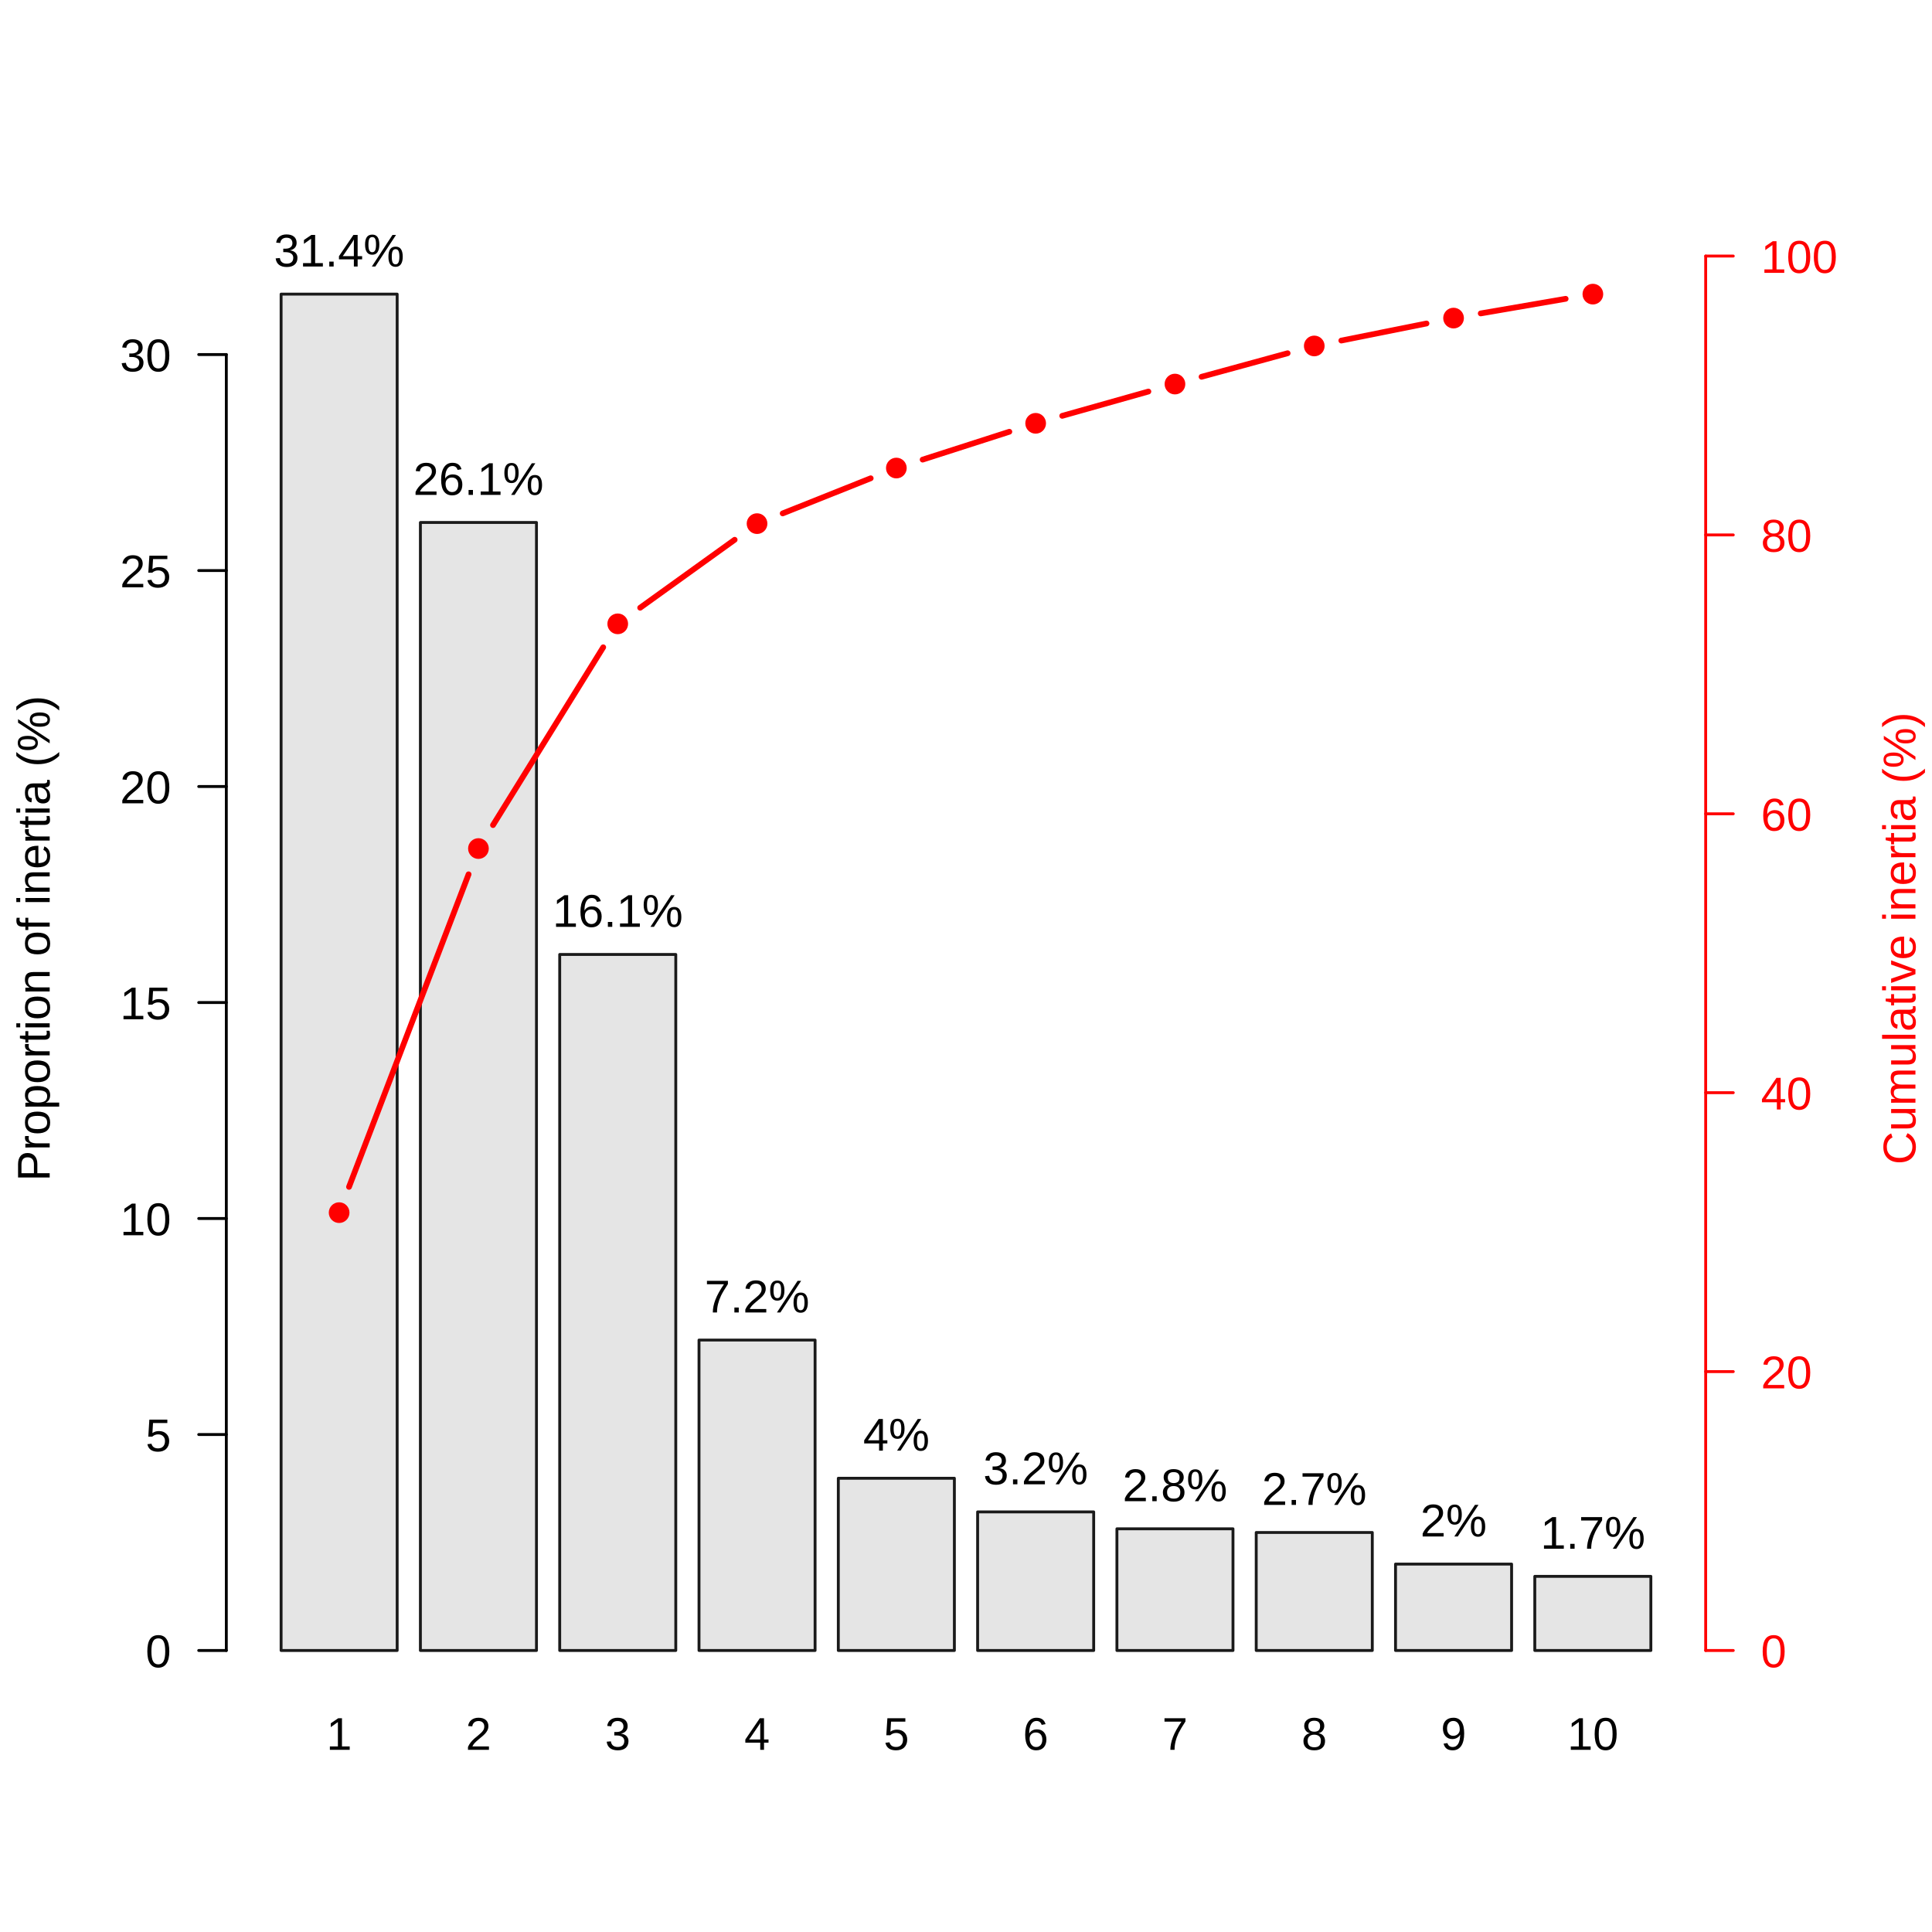
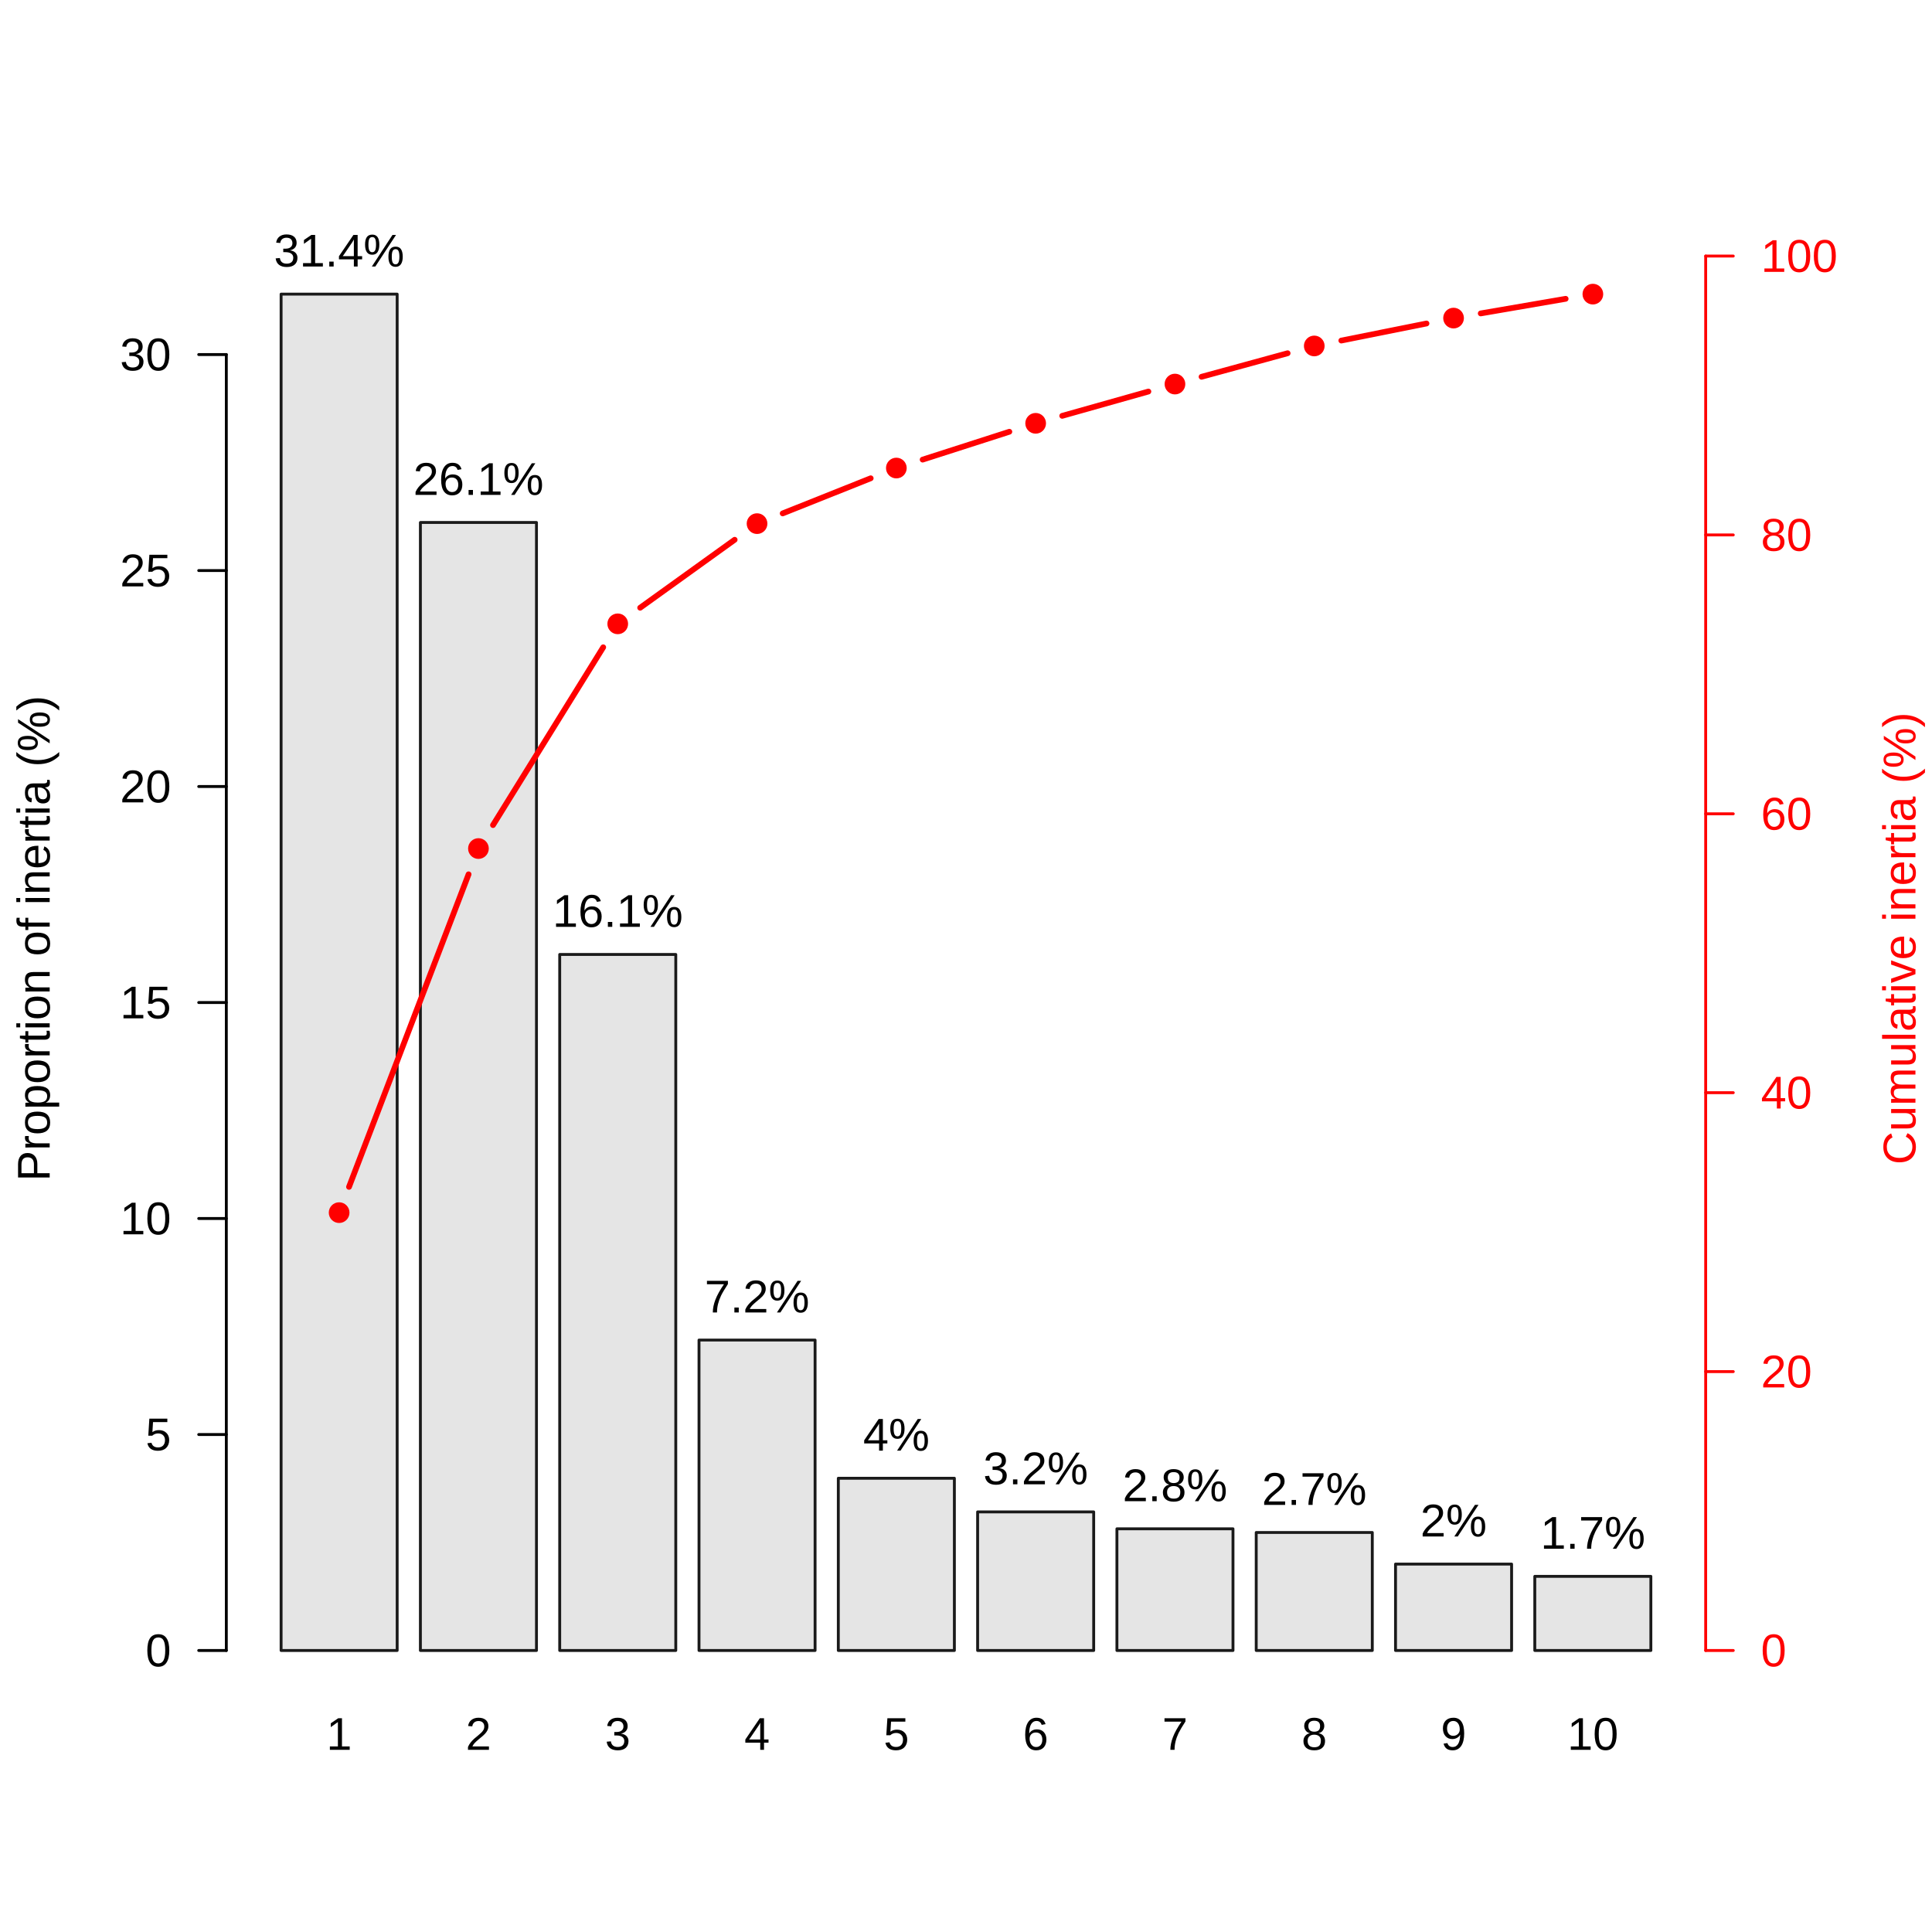
<svg xmlns="http://www.w3.org/2000/svg" class="svglite" width="504.00pt" height="504.00pt" viewBox="0 0 504.00 504.00">
  <defs>
    <style type="text/css">
    .svglite line, .svglite polyline, .svglite polygon, .svglite path, .svglite rect, .svglite circle {
      fill: none;
      stroke: #000000;
      stroke-linecap: round;
      stroke-linejoin: round;
      stroke-miterlimit: 10.00;
    }
    .svglite text {
      white-space: pre;
    }
  </style>
  </defs>
  <rect width="100%" height="100%" style="stroke: none; fill: #FFFFFF;" />
  <defs>
    <clipPath id="cpMC4wMHw1MDQuMDB8MC4wMHw1MDQuMDA=">
      <rect x="0.00" y="0.00" width="504.00" height="504.00" />
    </clipPath>
  </defs>
  <g clip-path="url(#cpMC4wMHw1MDQuMDB8MC4wMHw1MDQuMDA=)">
    <rect x="73.33" y="76.73" width="30.28" height="353.83" style="stroke-width: 0.75; stroke: #1A1A1A; fill: #E5E5E5;" />
    <rect x="109.67" y="136.30" width="30.28" height="294.26" style="stroke-width: 0.75; stroke: #1A1A1A; fill: #E5E5E5;" />
    <rect x="146.01" y="248.99" width="30.28" height="181.57" style="stroke-width: 0.75; stroke: #1A1A1A; fill: #E5E5E5;" />
    <rect x="182.35" y="349.58" width="30.28" height="80.98" style="stroke-width: 0.75; stroke: #1A1A1A; fill: #E5E5E5;" />
    <rect x="218.69" y="385.63" width="30.28" height="44.93" style="stroke-width: 0.75; stroke: #1A1A1A; fill: #E5E5E5;" />
    <rect x="255.03" y="394.41" width="30.28" height="36.15" style="stroke-width: 0.75; stroke: #1A1A1A; fill: #E5E5E5;" />
    <rect x="291.37" y="398.82" width="30.28" height="31.74" style="stroke-width: 0.75; stroke: #1A1A1A; fill: #E5E5E5;" />
    <rect x="327.71" y="399.78" width="30.28" height="30.78" style="stroke-width: 0.75; stroke: #1A1A1A; fill: #E5E5E5;" />
    <rect x="364.05" y="408.02" width="30.28" height="22.54" style="stroke-width: 0.75; stroke: #1A1A1A; fill: #E5E5E5;" />
    <rect x="400.38" y="411.22" width="30.28" height="19.34" style="stroke-width: 0.75; stroke: #1A1A1A; fill: #E5E5E5;" />
-     <text x="88.47" y="456.48" text-anchor="middle" style="font-size: 12.00px; font-family: &quot;Arial&quot;;" textLength="7.64px" lengthAdjust="spacingAndGlyphs">1</text>
-     <text x="124.81" y="456.48" text-anchor="middle" style="font-size: 12.00px; font-family: &quot;Arial&quot;;" textLength="7.64px" lengthAdjust="spacingAndGlyphs">2</text>
-     <text x="161.15" y="456.48" text-anchor="middle" style="font-size: 12.00px; font-family: &quot;Arial&quot;;" textLength="7.64px" lengthAdjust="spacingAndGlyphs">3</text>
-     <text x="197.49" y="456.48" text-anchor="middle" style="font-size: 12.00px; font-family: &quot;Arial&quot;;" textLength="7.64px" lengthAdjust="spacingAndGlyphs">4</text>
-     <text x="233.83" y="456.48" text-anchor="middle" style="font-size: 12.00px; font-family: &quot;Arial&quot;;" textLength="7.64px" lengthAdjust="spacingAndGlyphs">5</text>
-     <text x="270.17" y="456.48" text-anchor="middle" style="font-size: 12.00px; font-family: &quot;Arial&quot;;" textLength="7.64px" lengthAdjust="spacingAndGlyphs">6</text>
-     <text x="306.51" y="456.48" text-anchor="middle" style="font-size: 12.00px; font-family: &quot;Arial&quot;;" textLength="7.64px" lengthAdjust="spacingAndGlyphs">7</text>
-     <text x="342.85" y="456.48" text-anchor="middle" style="font-size: 12.00px; font-family: &quot;Arial&quot;;" textLength="7.64px" lengthAdjust="spacingAndGlyphs">8</text>
-     <text x="379.19" y="456.48" text-anchor="middle" style="font-size: 12.00px; font-family: &quot;Arial&quot;;" textLength="7.64px" lengthAdjust="spacingAndGlyphs">9</text>
-     <text x="415.53" y="456.48" text-anchor="middle" style="font-size: 12.00px; font-family: &quot;Arial&quot;;" textLength="15.28px" lengthAdjust="spacingAndGlyphs">10</text>
-     <text transform="translate(12.96,244.80) rotate(-90)" text-anchor="middle" style="font-size: 12.00px; font-family: &quot;Arial&quot;;" textLength="144.37px" lengthAdjust="spacingAndGlyphs">Proportion of inertia (%)</text>
+     <text x="88.47" y="456.48" text-anchor="middle" style="font-size: 12.00px; font-family: &quot;Liberation Sans&quot;;" textLength="6.67px" lengthAdjust="spacingAndGlyphs">1</text>
+     <text x="124.81" y="456.48" text-anchor="middle" style="font-size: 12.00px; font-family: &quot;Liberation Sans&quot;;" textLength="6.67px" lengthAdjust="spacingAndGlyphs">2</text>
+     <text x="161.15" y="456.48" text-anchor="middle" style="font-size: 12.00px; font-family: &quot;Liberation Sans&quot;;" textLength="6.67px" lengthAdjust="spacingAndGlyphs">3</text>
+     <text x="197.49" y="456.48" text-anchor="middle" style="font-size: 12.00px; font-family: &quot;Liberation Sans&quot;;" textLength="6.67px" lengthAdjust="spacingAndGlyphs">4</text>
+     <text x="233.83" y="456.48" text-anchor="middle" style="font-size: 12.00px; font-family: &quot;Liberation Sans&quot;;" textLength="6.67px" lengthAdjust="spacingAndGlyphs">5</text>
+     <text x="270.17" y="456.48" text-anchor="middle" style="font-size: 12.00px; font-family: &quot;Liberation Sans&quot;;" textLength="6.67px" lengthAdjust="spacingAndGlyphs">6</text>
+     <text x="306.51" y="456.48" text-anchor="middle" style="font-size: 12.00px; font-family: &quot;Liberation Sans&quot;;" textLength="6.67px" lengthAdjust="spacingAndGlyphs">7</text>
+     <text x="342.85" y="456.48" text-anchor="middle" style="font-size: 12.00px; font-family: &quot;Liberation Sans&quot;;" textLength="6.67px" lengthAdjust="spacingAndGlyphs">8</text>
+     <text x="379.19" y="456.48" text-anchor="middle" style="font-size: 12.00px; font-family: &quot;Liberation Sans&quot;;" textLength="6.67px" lengthAdjust="spacingAndGlyphs">9</text>
+     <text x="415.53" y="456.48" text-anchor="middle" style="font-size: 12.00px; font-family: &quot;Liberation Sans&quot;;" textLength="13.35px" lengthAdjust="spacingAndGlyphs">10</text>
+     <text transform="translate(12.96,244.80) rotate(-90)" text-anchor="middle" style="font-size: 12.00px; font-family: &quot;Liberation Sans&quot;;" textLength="126.72px" lengthAdjust="spacingAndGlyphs">Proportion of inertia (%)</text>
    <line x1="59.04" y1="430.56" x2="59.04" y2="92.49" style="stroke-width: 0.75;" />
    <line x1="59.04" y1="430.56" x2="51.84" y2="430.56" style="stroke-width: 0.75;" />
    <line x1="59.04" y1="374.22" x2="51.84" y2="374.22" style="stroke-width: 0.75;" />
    <line x1="59.04" y1="317.87" x2="51.84" y2="317.87" style="stroke-width: 0.75;" />
    <line x1="59.04" y1="261.53" x2="51.84" y2="261.53" style="stroke-width: 0.75;" />
    <line x1="59.04" y1="205.18" x2="51.84" y2="205.18" style="stroke-width: 0.75;" />
    <line x1="59.04" y1="148.84" x2="51.84" y2="148.84" style="stroke-width: 0.75;" />
    <line x1="59.04" y1="92.49" x2="51.84" y2="92.49" style="stroke-width: 0.75;" />
-     <text x="44.64" y="434.93" text-anchor="end" style="font-size: 12.00px; font-family: &quot;Arial&quot;;" textLength="7.64px" lengthAdjust="spacingAndGlyphs">0</text>
-     <text x="44.64" y="378.59" text-anchor="end" style="font-size: 12.00px; font-family: &quot;Arial&quot;;" textLength="7.64px" lengthAdjust="spacingAndGlyphs">5</text>
-     <text x="44.64" y="322.24" text-anchor="end" style="font-size: 12.00px; font-family: &quot;Arial&quot;;" textLength="15.28px" lengthAdjust="spacingAndGlyphs">10</text>
-     <text x="44.64" y="265.90" text-anchor="end" style="font-size: 12.00px; font-family: &quot;Arial&quot;;" textLength="15.28px" lengthAdjust="spacingAndGlyphs">15</text>
-     <text x="44.64" y="209.56" text-anchor="end" style="font-size: 12.00px; font-family: &quot;Arial&quot;;" textLength="15.28px" lengthAdjust="spacingAndGlyphs">20</text>
-     <text x="44.64" y="153.21" text-anchor="end" style="font-size: 12.00px; font-family: &quot;Arial&quot;;" textLength="15.28px" lengthAdjust="spacingAndGlyphs">25</text>
-     <text x="44.64" y="96.87" text-anchor="end" style="font-size: 12.00px; font-family: &quot;Arial&quot;;" textLength="15.28px" lengthAdjust="spacingAndGlyphs">30</text>
+     <text x="44.64" y="434.69" text-anchor="end" style="font-size: 12.00px; font-family: &quot;Liberation Sans&quot;;" textLength="6.67px" lengthAdjust="spacingAndGlyphs">0</text>
+     <text x="44.64" y="378.34" text-anchor="end" style="font-size: 12.00px; font-family: &quot;Liberation Sans&quot;;" textLength="6.67px" lengthAdjust="spacingAndGlyphs">5</text>
+     <text x="44.64" y="322.00" text-anchor="end" style="font-size: 12.00px; font-family: &quot;Liberation Sans&quot;;" textLength="13.35px" lengthAdjust="spacingAndGlyphs">10</text>
+     <text x="44.64" y="265.66" text-anchor="end" style="font-size: 12.00px; font-family: &quot;Liberation Sans&quot;;" textLength="13.35px" lengthAdjust="spacingAndGlyphs">15</text>
+     <text x="44.64" y="209.31" text-anchor="end" style="font-size: 12.00px; font-family: &quot;Liberation Sans&quot;;" textLength="13.35px" lengthAdjust="spacingAndGlyphs">20</text>
+     <text x="44.64" y="152.97" text-anchor="end" style="font-size: 12.00px; font-family: &quot;Liberation Sans&quot;;" textLength="13.35px" lengthAdjust="spacingAndGlyphs">25</text>
+     <text x="44.64" y="96.62" text-anchor="end" style="font-size: 12.00px; font-family: &quot;Liberation Sans&quot;;" textLength="13.35px" lengthAdjust="spacingAndGlyphs">30</text>
  </g>
  <defs>
    <clipPath id="cpNTkuMDR8NDQ0Ljk2fDU5LjA0fDQzMC41Ng==">
      <rect x="59.04" y="59.04" width="385.92" height="371.52" />
    </clipPath>
  </defs>
  <g clip-path="url(#cpNTkuMDR8NDQ0Ljk2fDU5LjA0fDQzMC41Ng==)">
-     <text x="88.47" y="69.53" text-anchor="middle" style="font-size: 12.00px; font-family: &quot;Arial&quot;;" textLength="38.14px" lengthAdjust="spacingAndGlyphs">31.4%</text>
-     <text x="124.81" y="129.10" text-anchor="middle" style="font-size: 12.00px; font-family: &quot;Arial&quot;;" textLength="38.14px" lengthAdjust="spacingAndGlyphs">26.1%</text>
-     <text x="161.15" y="241.79" text-anchor="middle" style="font-size: 12.00px; font-family: &quot;Arial&quot;;" textLength="38.14px" lengthAdjust="spacingAndGlyphs">16.1%</text>
-     <text x="197.49" y="342.38" text-anchor="middle" style="font-size: 12.00px; font-family: &quot;Arial&quot;;" textLength="30.50px" lengthAdjust="spacingAndGlyphs">7.2%</text>
-     <text x="233.83" y="378.43" text-anchor="middle" style="font-size: 12.00px; font-family: &quot;Arial&quot;;" textLength="19.04px" lengthAdjust="spacingAndGlyphs">4%</text>
-     <text x="270.17" y="387.21" text-anchor="middle" style="font-size: 12.00px; font-family: &quot;Arial&quot;;" textLength="30.50px" lengthAdjust="spacingAndGlyphs">3.2%</text>
-     <text x="306.51" y="391.62" text-anchor="middle" style="font-size: 12.00px; font-family: &quot;Arial&quot;;" textLength="30.50px" lengthAdjust="spacingAndGlyphs">2.8%</text>
-     <text x="342.85" y="392.58" text-anchor="middle" style="font-size: 12.00px; font-family: &quot;Arial&quot;;" textLength="30.50px" lengthAdjust="spacingAndGlyphs">2.7%</text>
-     <text x="379.19" y="400.82" text-anchor="middle" style="font-size: 12.00px; font-family: &quot;Arial&quot;;" textLength="19.04px" lengthAdjust="spacingAndGlyphs">2%</text>
-     <text x="415.53" y="404.02" text-anchor="middle" style="font-size: 12.00px; font-family: &quot;Arial&quot;;" textLength="30.50px" lengthAdjust="spacingAndGlyphs">1.7%</text>
+     <text x="88.47" y="69.53" text-anchor="middle" style="font-size: 12.00px; font-family: &quot;Liberation Sans&quot;;" textLength="34.03px" lengthAdjust="spacingAndGlyphs">31.4%</text>
+     <text x="124.81" y="129.10" text-anchor="middle" style="font-size: 12.00px; font-family: &quot;Liberation Sans&quot;;" textLength="34.03px" lengthAdjust="spacingAndGlyphs">26.1%</text>
+     <text x="161.15" y="241.79" text-anchor="middle" style="font-size: 12.00px; font-family: &quot;Liberation Sans&quot;;" textLength="34.03px" lengthAdjust="spacingAndGlyphs">16.1%</text>
+     <text x="197.49" y="342.38" text-anchor="middle" style="font-size: 12.00px; font-family: &quot;Liberation Sans&quot;;" textLength="27.35px" lengthAdjust="spacingAndGlyphs">7.2%</text>
+     <text x="233.83" y="378.43" text-anchor="middle" style="font-size: 12.00px; font-family: &quot;Liberation Sans&quot;;" textLength="17.34px" lengthAdjust="spacingAndGlyphs">4%</text>
+     <text x="270.17" y="387.21" text-anchor="middle" style="font-size: 12.00px; font-family: &quot;Liberation Sans&quot;;" textLength="27.35px" lengthAdjust="spacingAndGlyphs">3.2%</text>
+     <text x="306.51" y="391.62" text-anchor="middle" style="font-size: 12.00px; font-family: &quot;Liberation Sans&quot;;" textLength="27.35px" lengthAdjust="spacingAndGlyphs">2.8%</text>
+     <text x="342.85" y="392.58" text-anchor="middle" style="font-size: 12.00px; font-family: &quot;Liberation Sans&quot;;" textLength="27.35px" lengthAdjust="spacingAndGlyphs">2.7%</text>
+     <text x="379.19" y="400.82" text-anchor="middle" style="font-size: 12.00px; font-family: &quot;Liberation Sans&quot;;" textLength="17.34px" lengthAdjust="spacingAndGlyphs">2%</text>
+     <text x="415.53" y="404.02" text-anchor="middle" style="font-size: 12.00px; font-family: &quot;Liberation Sans&quot;;" textLength="27.35px" lengthAdjust="spacingAndGlyphs">1.7%</text>
    <line x1="91.05" y1="309.62" x2="122.24" y2="228.08" style="stroke-width: 1.50; stroke: #FF0000;" />
    <line x1="128.61" y1="215.24" x2="157.36" y2="168.86" style="stroke-width: 1.50; stroke: #FF0000;" />
    <line x1="167.00" y1="158.54" x2="191.65" y2="140.81" style="stroke-width: 1.50; stroke: #FF0000;" />
    <line x1="204.18" y1="133.93" x2="227.14" y2="124.77" style="stroke-width: 1.50; stroke: #FF0000;" />
    <line x1="240.69" y1="119.90" x2="263.31" y2="112.63" style="stroke-width: 1.50; stroke: #FF0000;" />
    <line x1="277.10" y1="108.48" x2="299.58" y2="102.14" style="stroke-width: 1.50; stroke: #FF0000;" />
    <line x1="313.45" y1="98.29" x2="335.90" y2="92.15" style="stroke-width: 1.50; stroke: #FF0000;" />
    <line x1="349.91" y1="88.84" x2="372.13" y2="84.39" style="stroke-width: 1.50; stroke: #FF0000;" />
    <line x1="386.28" y1="81.76" x2="408.43" y2="77.95" style="stroke-width: 1.50; stroke: #FF0000;" />
    <circle cx="88.47" cy="316.34" r="2.70" style="stroke-width: 1.50; stroke: none; fill: #FF0000;" />
    <circle cx="124.81" cy="221.36" r="2.70" style="stroke-width: 1.50; stroke: none; fill: #FF0000;" />
    <circle cx="161.15" cy="162.74" r="2.70" style="stroke-width: 1.50; stroke: none; fill: #FF0000;" />
    <circle cx="197.49" cy="136.60" r="2.70" style="stroke-width: 1.50; stroke: none; fill: #FF0000;" />
    <circle cx="233.83" cy="122.10" r="2.70" style="stroke-width: 1.50; stroke: none; fill: #FF0000;" />
    <circle cx="270.17" cy="110.43" r="2.70" style="stroke-width: 1.50; stroke: none; fill: #FF0000;" />
    <circle cx="306.51" cy="100.19" r="2.70" style="stroke-width: 1.50; stroke: none; fill: #FF0000;" />
    <circle cx="342.85" cy="90.25" r="2.70" style="stroke-width: 1.50; stroke: none; fill: #FF0000;" />
    <circle cx="379.19" cy="82.98" r="2.70" style="stroke-width: 1.50; stroke: none; fill: #FF0000;" />
    <circle cx="415.53" cy="76.73" r="2.70" style="stroke-width: 1.50; stroke: none; fill: #FF0000;" />
  </g>
  <g clip-path="url(#cpMC4wMHw1MDQuMDB8MC4wMHw1MDQuMDA=)">
    <line x1="444.96" y1="430.56" x2="444.96" y2="66.80" style="stroke-width: 0.75; stroke: #FF0000;" />
    <line x1="444.96" y1="430.56" x2="452.16" y2="430.56" style="stroke-width: 0.75; stroke: #FF0000;" />
    <line x1="444.96" y1="357.81" x2="452.16" y2="357.81" style="stroke-width: 0.75; stroke: #FF0000;" />
    <line x1="444.96" y1="285.05" x2="452.16" y2="285.05" style="stroke-width: 0.75; stroke: #FF0000;" />
    <line x1="444.96" y1="212.30" x2="452.16" y2="212.30" style="stroke-width: 0.75; stroke: #FF0000;" />
    <line x1="444.96" y1="139.55" x2="452.16" y2="139.55" style="stroke-width: 0.75; stroke: #FF0000;" />
    <line x1="444.96" y1="66.80" x2="452.16" y2="66.80" style="stroke-width: 0.75; stroke: #FF0000;" />
-     <text x="459.36" y="434.93" style="font-size: 12.00px;fill: #FF0000; font-family: &quot;Arial&quot;;" textLength="7.64px" lengthAdjust="spacingAndGlyphs">0</text>
-     <text x="459.36" y="362.18" style="font-size: 12.00px;fill: #FF0000; font-family: &quot;Arial&quot;;" textLength="15.28px" lengthAdjust="spacingAndGlyphs">20</text>
-     <text x="459.36" y="289.43" style="font-size: 12.00px;fill: #FF0000; font-family: &quot;Arial&quot;;" textLength="15.28px" lengthAdjust="spacingAndGlyphs">40</text>
-     <text x="459.36" y="216.68" style="font-size: 12.00px;fill: #FF0000; font-family: &quot;Arial&quot;;" textLength="15.28px" lengthAdjust="spacingAndGlyphs">60</text>
-     <text x="459.36" y="143.92" style="font-size: 12.00px;fill: #FF0000; font-family: &quot;Arial&quot;;" textLength="15.28px" lengthAdjust="spacingAndGlyphs">80</text>
-     <text x="459.36" y="71.17" style="font-size: 12.00px;fill: #FF0000; font-family: &quot;Arial&quot;;" textLength="22.92px" lengthAdjust="spacingAndGlyphs">100</text>
-     <text transform="translate(499.68,244.80) rotate(-90)" text-anchor="middle" style="font-size: 12.00px;fill: #FF0000; font-family: &quot;Arial&quot;;" textLength="135.58px" lengthAdjust="spacingAndGlyphs">Cumulative inertia (%)</text>
+     <text x="459.36" y="434.69" style="font-size: 12.00px;fill: #FF0000; font-family: &quot;Liberation Sans&quot;;" textLength="6.67px" lengthAdjust="spacingAndGlyphs">0</text>
+     <text x="459.36" y="361.94" style="font-size: 12.00px;fill: #FF0000; font-family: &quot;Liberation Sans&quot;;" textLength="13.35px" lengthAdjust="spacingAndGlyphs">20</text>
+     <text x="459.36" y="289.18" style="font-size: 12.00px;fill: #FF0000; font-family: &quot;Liberation Sans&quot;;" textLength="13.35px" lengthAdjust="spacingAndGlyphs">40</text>
+     <text x="459.36" y="216.43" style="font-size: 12.00px;fill: #FF0000; font-family: &quot;Liberation Sans&quot;;" textLength="13.35px" lengthAdjust="spacingAndGlyphs">60</text>
+     <text x="459.36" y="143.68" style="font-size: 12.00px;fill: #FF0000; font-family: &quot;Liberation Sans&quot;;" textLength="13.35px" lengthAdjust="spacingAndGlyphs">80</text>
+     <text x="459.36" y="70.92" style="font-size: 12.00px;fill: #FF0000; font-family: &quot;Liberation Sans&quot;;" textLength="20.02px" lengthAdjust="spacingAndGlyphs">100</text>
+     <text transform="translate(499.68,244.80) rotate(-90)" text-anchor="middle" style="font-size: 12.00px;fill: #FF0000; font-family: &quot;Liberation Sans&quot;;" textLength="118.04px" lengthAdjust="spacingAndGlyphs">Cumulative inertia (%)</text>
  </g>
</svg>
